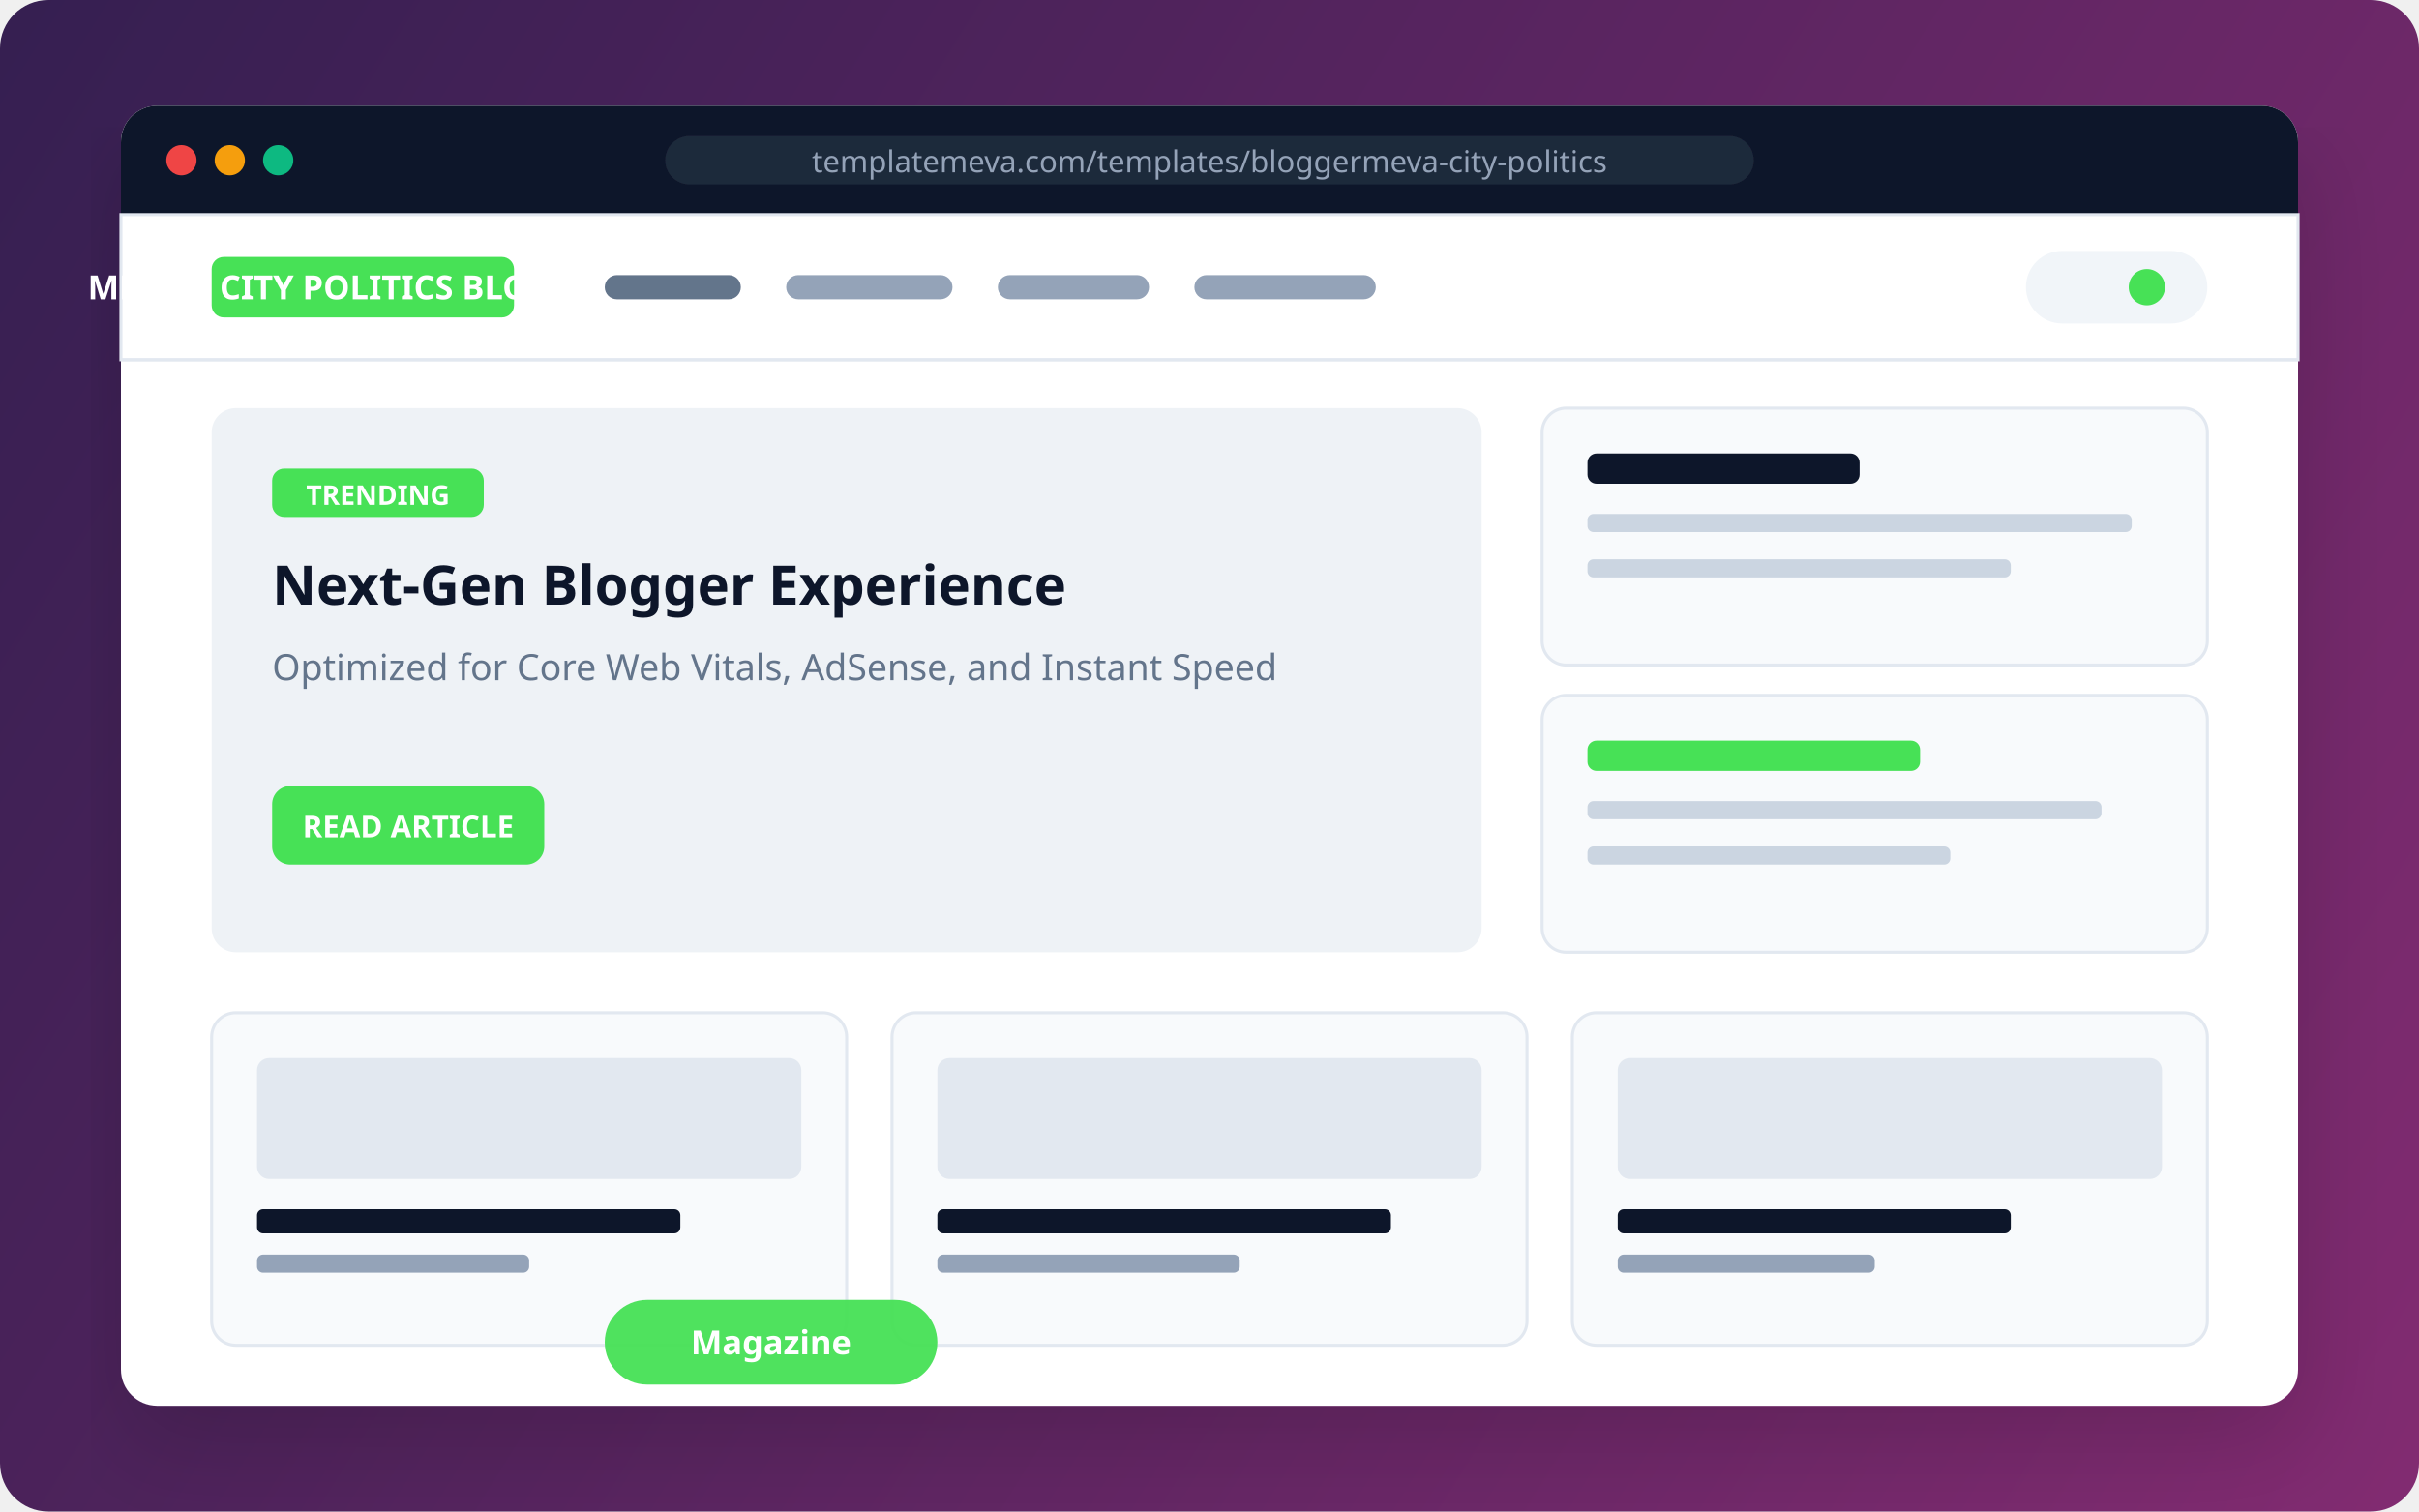
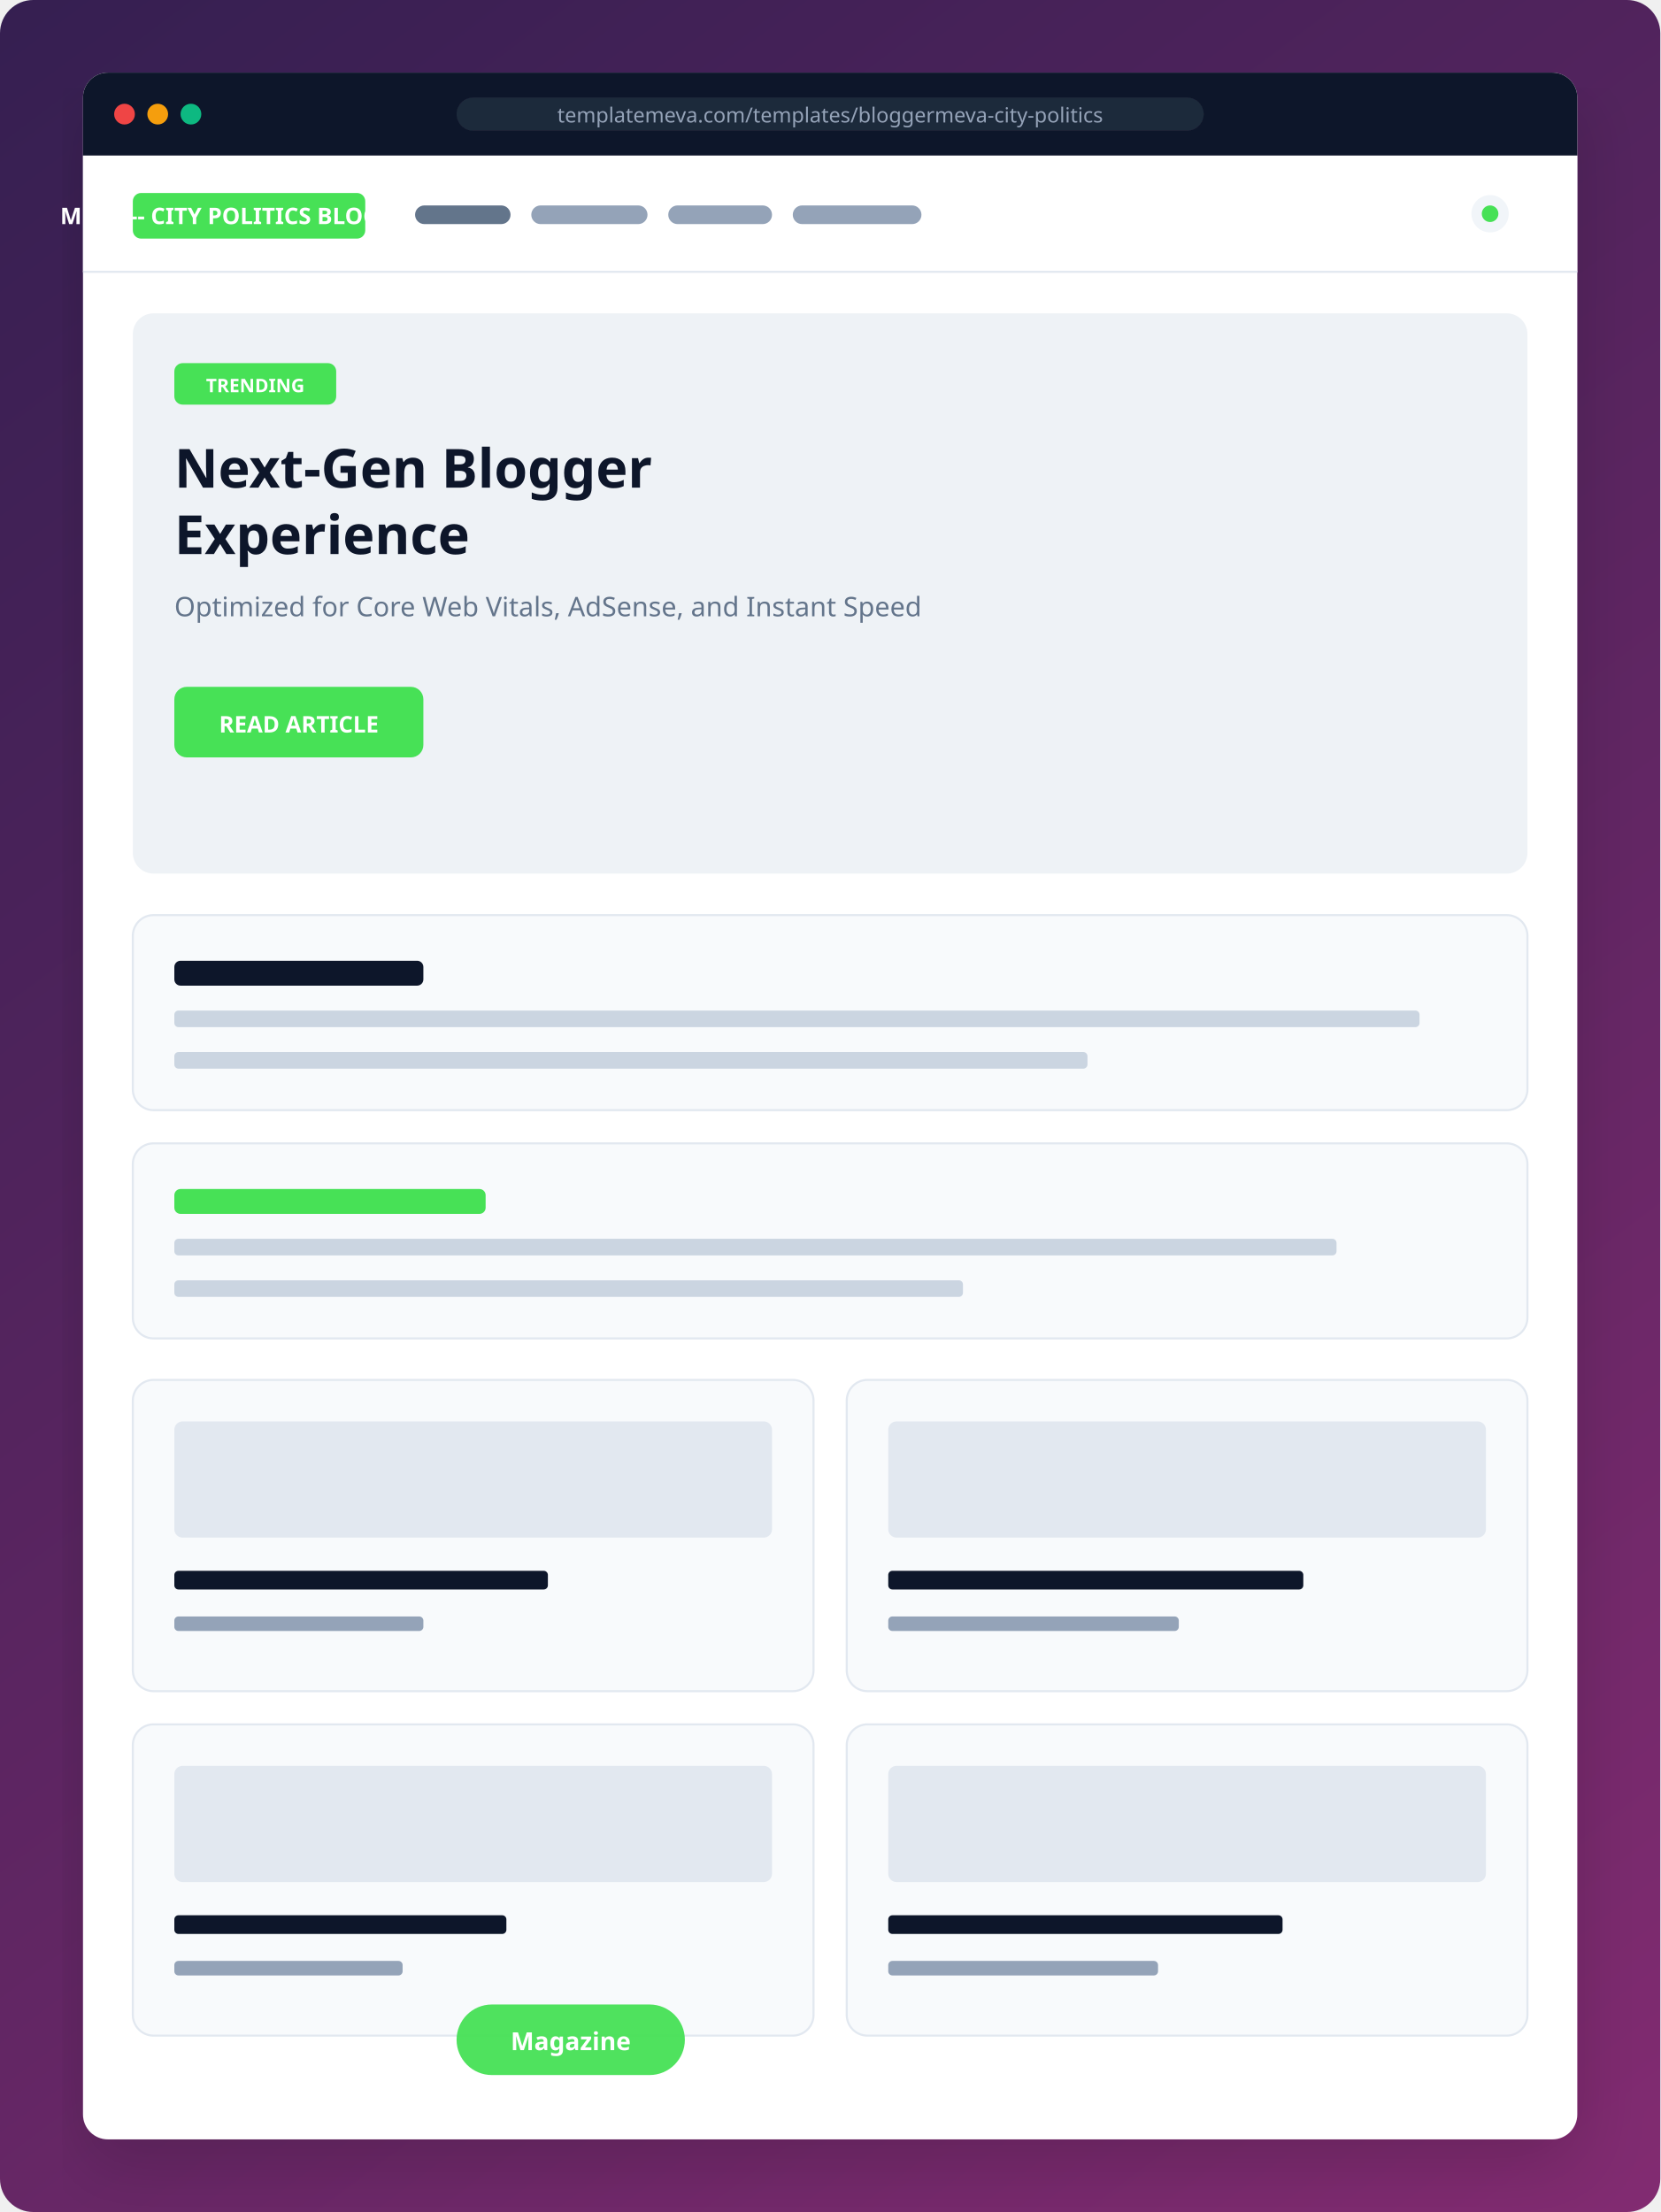
- <svg xmlns="http://www.w3.org/2000/svg" viewBox="0 0 800 500" width="800" height="500" fill="none">
+ <svg xmlns="http://www.w3.org/2000/svg" viewBox="0 0 800 1066" width="800" height="1066" fill="none">
  <defs>
-     <linearGradient id="bgGrad" x1="0" y1="0" x2="800" y2="500" gradientUnits="userSpaceOnUse">
+     <linearGradient id="bgGrad" x1="0" y1="0" x2="800" y2="1066" gradientUnits="userSpaceOnUse">
      <stop stop-color="hsl(266 45% 22%)" />
      <stop offset="1" stop-color="hsl(312 50% 34%)" />
    </linearGradient>
-     <linearGradient id="cardGrad" x1="0" y1="0" x2="0" y2="1">
-       <stop stop-color="#ffffff" />
-       <stop offset="1" stop-color="#f8fafc" />
-     </linearGradient>
-     <filter id="shadow" x="-10" y="-5" width="820" height="520" filterUnits="userSpaceOnUse">
+     <filter id="shadow" x="-10" y="-5" width="840" height="1086" filterUnits="userSpaceOnUse">
      <feDropShadow dx="0" dy="12" stdDeviation="16" flood-color="#000000" flood-opacity="0.15" />
    </filter>
  </defs>
-   <rect width="800" height="500" rx="16" fill="url(#bgGrad)" />
+   <rect width="800" height="1066" rx="16" fill="url(#bgGrad)" />
  <g transform="translate(40, 35)" filter="url(#shadow)">
-     <rect width="720" height="430" rx="12" fill="#ffffff" />
-     <path d="M0 12C0 5.373 5.373 0 12 0H708C714.627 0 720 5.373 720 12V36H0V12Z" fill="#0F172A" />
-     <circle cx="20" cy="18" r="5" fill="#EF4444" />
-     <circle cx="36" cy="18" r="5" fill="#F59E0B" />
-     <circle cx="52" cy="18" r="5" fill="#10B981" />
-     <rect x="180" y="10" width="360" height="16" rx="8" fill="#1E293B" />
-     <text x="360" y="22" font-family="system-ui, sans-serif" font-size="10" fill="#94A3B8" text-anchor="middle">templatemeva.com/templates/bloggermeva-city-politics</text>
-     <rect x="0" y="36" width="720" height="48" fill="#FFFFFF" stroke="#E2E8F0" />
-     <line x1="0" y1="84" x2="720" y2="84" stroke="#E2E8F0" />
-     <rect x="30" y="50" width="100" height="20" rx="4" fill="hsl(126 72% 58%)" />
-     <text x="80" y="64" font-family="system-ui, sans-serif" font-size="11" font-weight="bold" fill="#ffffff" text-anchor="middle">BLOGGERMEVA -- CITY POLITICS BLOGGER TEMPLATE</text>
-     <rect x="160" y="56" width="45" height="8" rx="4" fill="#64748B" />
-     <rect x="220" y="56" width="55" height="8" rx="4" fill="#94A3B8" />
-     <rect x="290" y="56" width="50" height="8" rx="4" fill="#94A3B8" />
-     <rect x="355" y="56" width="60" height="8" rx="4" fill="#94A3B8" />
-     <rect x="630" y="48" width="60" height="24" rx="12" fill="#F1F5F9" />
-     <circle cx="670" cy="60" r="6" fill="hsl(126 72% 58%)" />
-     <rect x="30" y="100" width="420" height="180" rx="8" fill="#EEF2F6" />
-     <rect x="50" y="120" width="70" height="16" rx="4" fill="hsl(126 72% 58%)" />
-     <text x="85" y="132" font-family="system-ui, sans-serif" font-size="9" font-weight="bold" fill="#ffffff" text-anchor="middle">TRENDING</text>
-     <text x="50" y="165" font-family="system-ui, sans-serif" font-size="18" font-weight="800" fill="#0F172A">Next-Gen Blogger Experience</text>
-     <text x="50" y="190" font-family="system-ui, sans-serif" font-size="12" fill="#64748B">Optimized for Core Web Vitals, AdSense, and Instant Speed</text>
-     <rect x="50" y="225" width="90" height="26" rx="6" fill="hsl(126 72% 58%)" />
-     <text x="95" y="242" font-family="system-ui, sans-serif" font-size="10" font-weight="bold" fill="#ffffff" text-anchor="middle">READ ARTICLE</text>
-     <rect x="470" y="100" width="220" height="85" rx="8" fill="#F8FAFC" stroke="#E2E8F0" />
-     <rect x="485" y="115" width="90" height="10" rx="3" fill="#0F172A" />
-     <rect x="485" y="135" width="180" height="6" rx="2" fill="#CBD5E1" />
-     <rect x="485" y="150" width="140" height="6" rx="2" fill="#CBD5E1" />
-     <rect x="470" y="195" width="220" height="85" rx="8" fill="#F8FAFC" stroke="#E2E8F0" />
-     <rect x="485" y="210" width="110" height="10" rx="3" fill="hsl(126 72% 58%)" />
-     <rect x="485" y="230" width="170" height="6" rx="2" fill="#CBD5E1" />
-     <rect x="485" y="245" width="120" height="6" rx="2" fill="#CBD5E1" />
-     <rect x="30" y="300" width="210" height="110" rx="8" fill="#F8FAFC" stroke="#E2E8F0" />
-     <rect x="45" y="315" width="180" height="40" rx="4" fill="#E2E8F0" />
-     <rect x="45" y="365" width="140" height="8" rx="2" fill="#0F172A" />
-     <rect x="45" y="380" width="90" height="6" rx="2" fill="#94A3B8" />
-     <rect x="255" y="300" width="210" height="110" rx="8" fill="#F8FAFC" stroke="#E2E8F0" />
-     <rect x="270" y="315" width="180" height="40" rx="4" fill="#E2E8F0" />
-     <rect x="270" y="365" width="150" height="8" rx="2" fill="#0F172A" />
-     <rect x="270" y="380" width="100" height="6" rx="2" fill="#94A3B8" />
-     <rect x="480" y="300" width="210" height="110" rx="8" fill="#F8FAFC" stroke="#E2E8F0" />
-     <rect x="495" y="315" width="180" height="40" rx="4" fill="#E2E8F0" />
-     <rect x="495" y="365" width="130" height="8" rx="2" fill="#0F172A" />
-     <rect x="495" y="380" width="85" height="6" rx="2" fill="#94A3B8" />
+     <rect width="720" height="996" rx="12" fill="#ffffff" />
+     <path d="M0 12C0 5.373 5.373 0 12 0H708C714.627 0 720 5.373 720 12V40H0V12Z" fill="#0F172A" />
+     <circle cx="20" cy="20" r="5" fill="#EF4444" />
+     <circle cx="36" cy="20" r="5" fill="#F59E0B" />
+     <circle cx="52" cy="20" r="5" fill="#10B981" />
+     <rect x="180" y="12" width="360" height="16" rx="8" fill="#1E293B" />
+     <text x="360" y="24" font-family="system-ui, sans-serif" font-size="10" fill="#94A3B8" text-anchor="middle">templatemeva.com/templates/bloggermeva-city-politics</text>
+     <rect x="0" y="40" width="720" height="56" fill="#FFFFFF" />
+     <line x1="0" y1="96" x2="720" y2="96" stroke="#E2E8F0" />
+     <rect x="24" y="58" width="112" height="22" rx="4" fill="hsl(126 72% 58%)" />
+     <text x="80" y="73" font-family="system-ui, sans-serif" font-size="11" font-weight="bold" fill="#ffffff" text-anchor="middle">BLOGGERMEVA -- CITY POLITICS BLOGGER TEMPLATE</text>
+     <rect x="160" y="64" width="46" height="9" rx="4.5" fill="#64748B" />
+     <rect x="216" y="64" width="56" height="9" rx="4.5" fill="#94A3B8" />
+     <rect x="282" y="64" width="50" height="9" rx="4.5" fill="#94A3B8" />
+     <rect x="342" y="64" width="62" height="9" rx="4.5" fill="#94A3B8" />
+     <circle cx="678" cy="68" r="9" fill="#F1F5F9" />
+     <circle cx="678" cy="68" r="4" fill="hsl(126 72% 58%)" />
+     <rect x="24" y="116" width="672" height="270" rx="10" fill="#EEF2F6" />
+     <rect x="44" y="140" width="78" height="20" rx="4" fill="hsl(126 72% 58%)" />
+     <text x="83" y="154" font-family="system-ui, sans-serif" font-size="9" font-weight="bold" fill="#ffffff" text-anchor="middle">TRENDING</text>
+     <text x="44" y="200" font-family="system-ui, sans-serif" font-size="26" font-weight="800" fill="#0F172A">Next-Gen Blogger</text>
+     <text x="44" y="232" font-family="system-ui, sans-serif" font-size="26" font-weight="800" fill="#0F172A">Experience</text>
+     <text x="44" y="262" font-family="system-ui, sans-serif" font-size="13" fill="#64748B">Optimized for Core Web Vitals, AdSense, and Instant Speed</text>
+     <rect x="44" y="296" width="120" height="34" rx="6" fill="hsl(126 72% 58%)" />
+     <text x="104" y="318" font-family="system-ui, sans-serif" font-size="11" font-weight="bold" fill="#ffffff" text-anchor="middle">READ ARTICLE</text>
+     <rect x="24" y="406" width="672" height="94" rx="10" fill="#F8FAFC" stroke="#E2E8F0" />
+     <rect x="44" y="428" width="120" height="12" rx="3" fill="#0F172A" />
+     <rect x="44" y="452" width="600" height="8" rx="2" fill="#CBD5E1" />
+     <rect x="44" y="472" width="440" height="8" rx="2" fill="#CBD5E1" />
+     <rect x="24" y="516" width="672" height="94" rx="10" fill="#F8FAFC" stroke="#E2E8F0" />
+     <rect x="44" y="538" width="150" height="12" rx="3" fill="hsl(126 72% 58%)" />
+     <rect x="44" y="562" width="560" height="8" rx="2" fill="#CBD5E1" />
+     <rect x="44" y="582" width="380" height="8" rx="2" fill="#CBD5E1" />
+     <rect x="24" y="630" width="328" height="150" rx="10" fill="#F8FAFC" stroke="#E2E8F0" />
+     <rect x="44" y="650" width="288" height="56" rx="4" fill="#E2E8F0" />
+     <rect x="44" y="722" width="180" height="9" rx="2" fill="#0F172A" />
+     <rect x="44" y="744" width="120" height="7" rx="2" fill="#94A3B8" />
+     <rect x="368" y="630" width="328" height="150" rx="10" fill="#F8FAFC" stroke="#E2E8F0" />
+     <rect x="388" y="650" width="288" height="56" rx="4" fill="#E2E8F0" />
+     <rect x="388" y="722" width="200" height="9" rx="2" fill="#0F172A" />
+     <rect x="388" y="744" width="140" height="7" rx="2" fill="#94A3B8" />
+     <rect x="24" y="796" width="328" height="150" rx="10" fill="#F8FAFC" stroke="#E2E8F0" />
+     <rect x="44" y="816" width="288" height="56" rx="4" fill="#E2E8F0" />
+     <rect x="44" y="888" width="160" height="9" rx="2" fill="#0F172A" />
+     <rect x="44" y="910" width="110" height="7" rx="2" fill="#94A3B8" />
+     <rect x="368" y="796" width="328" height="150" rx="10" fill="#F8FAFC" stroke="#E2E8F0" />
+     <rect x="388" y="816" width="288" height="56" rx="4" fill="#E2E8F0" />
+     <rect x="388" y="888" width="190" height="9" rx="2" fill="#0F172A" />
+     <rect x="388" y="910" width="130" height="7" rx="2" fill="#94A3B8" />
  </g>
-   <g transform="translate(200, 430)">
-     <rect width="110" height="28" rx="14" fill="hsl(126 72% 58%)" fill-opacity="0.95" />
-     <text x="55" y="18" font-family="system-ui, sans-serif" font-size="11" font-weight="700" fill="#ffffff" text-anchor="middle">Magazine</text>
+   <g transform="translate(220, 966)">
+     <rect width="110" height="34" rx="17" fill="hsl(126 72% 58%)" fill-opacity="0.95" />
+     <text x="55" y="22" font-family="system-ui, sans-serif" font-size="12" font-weight="700" fill="#ffffff" text-anchor="middle">Magazine</text>
  </g>
</svg>
